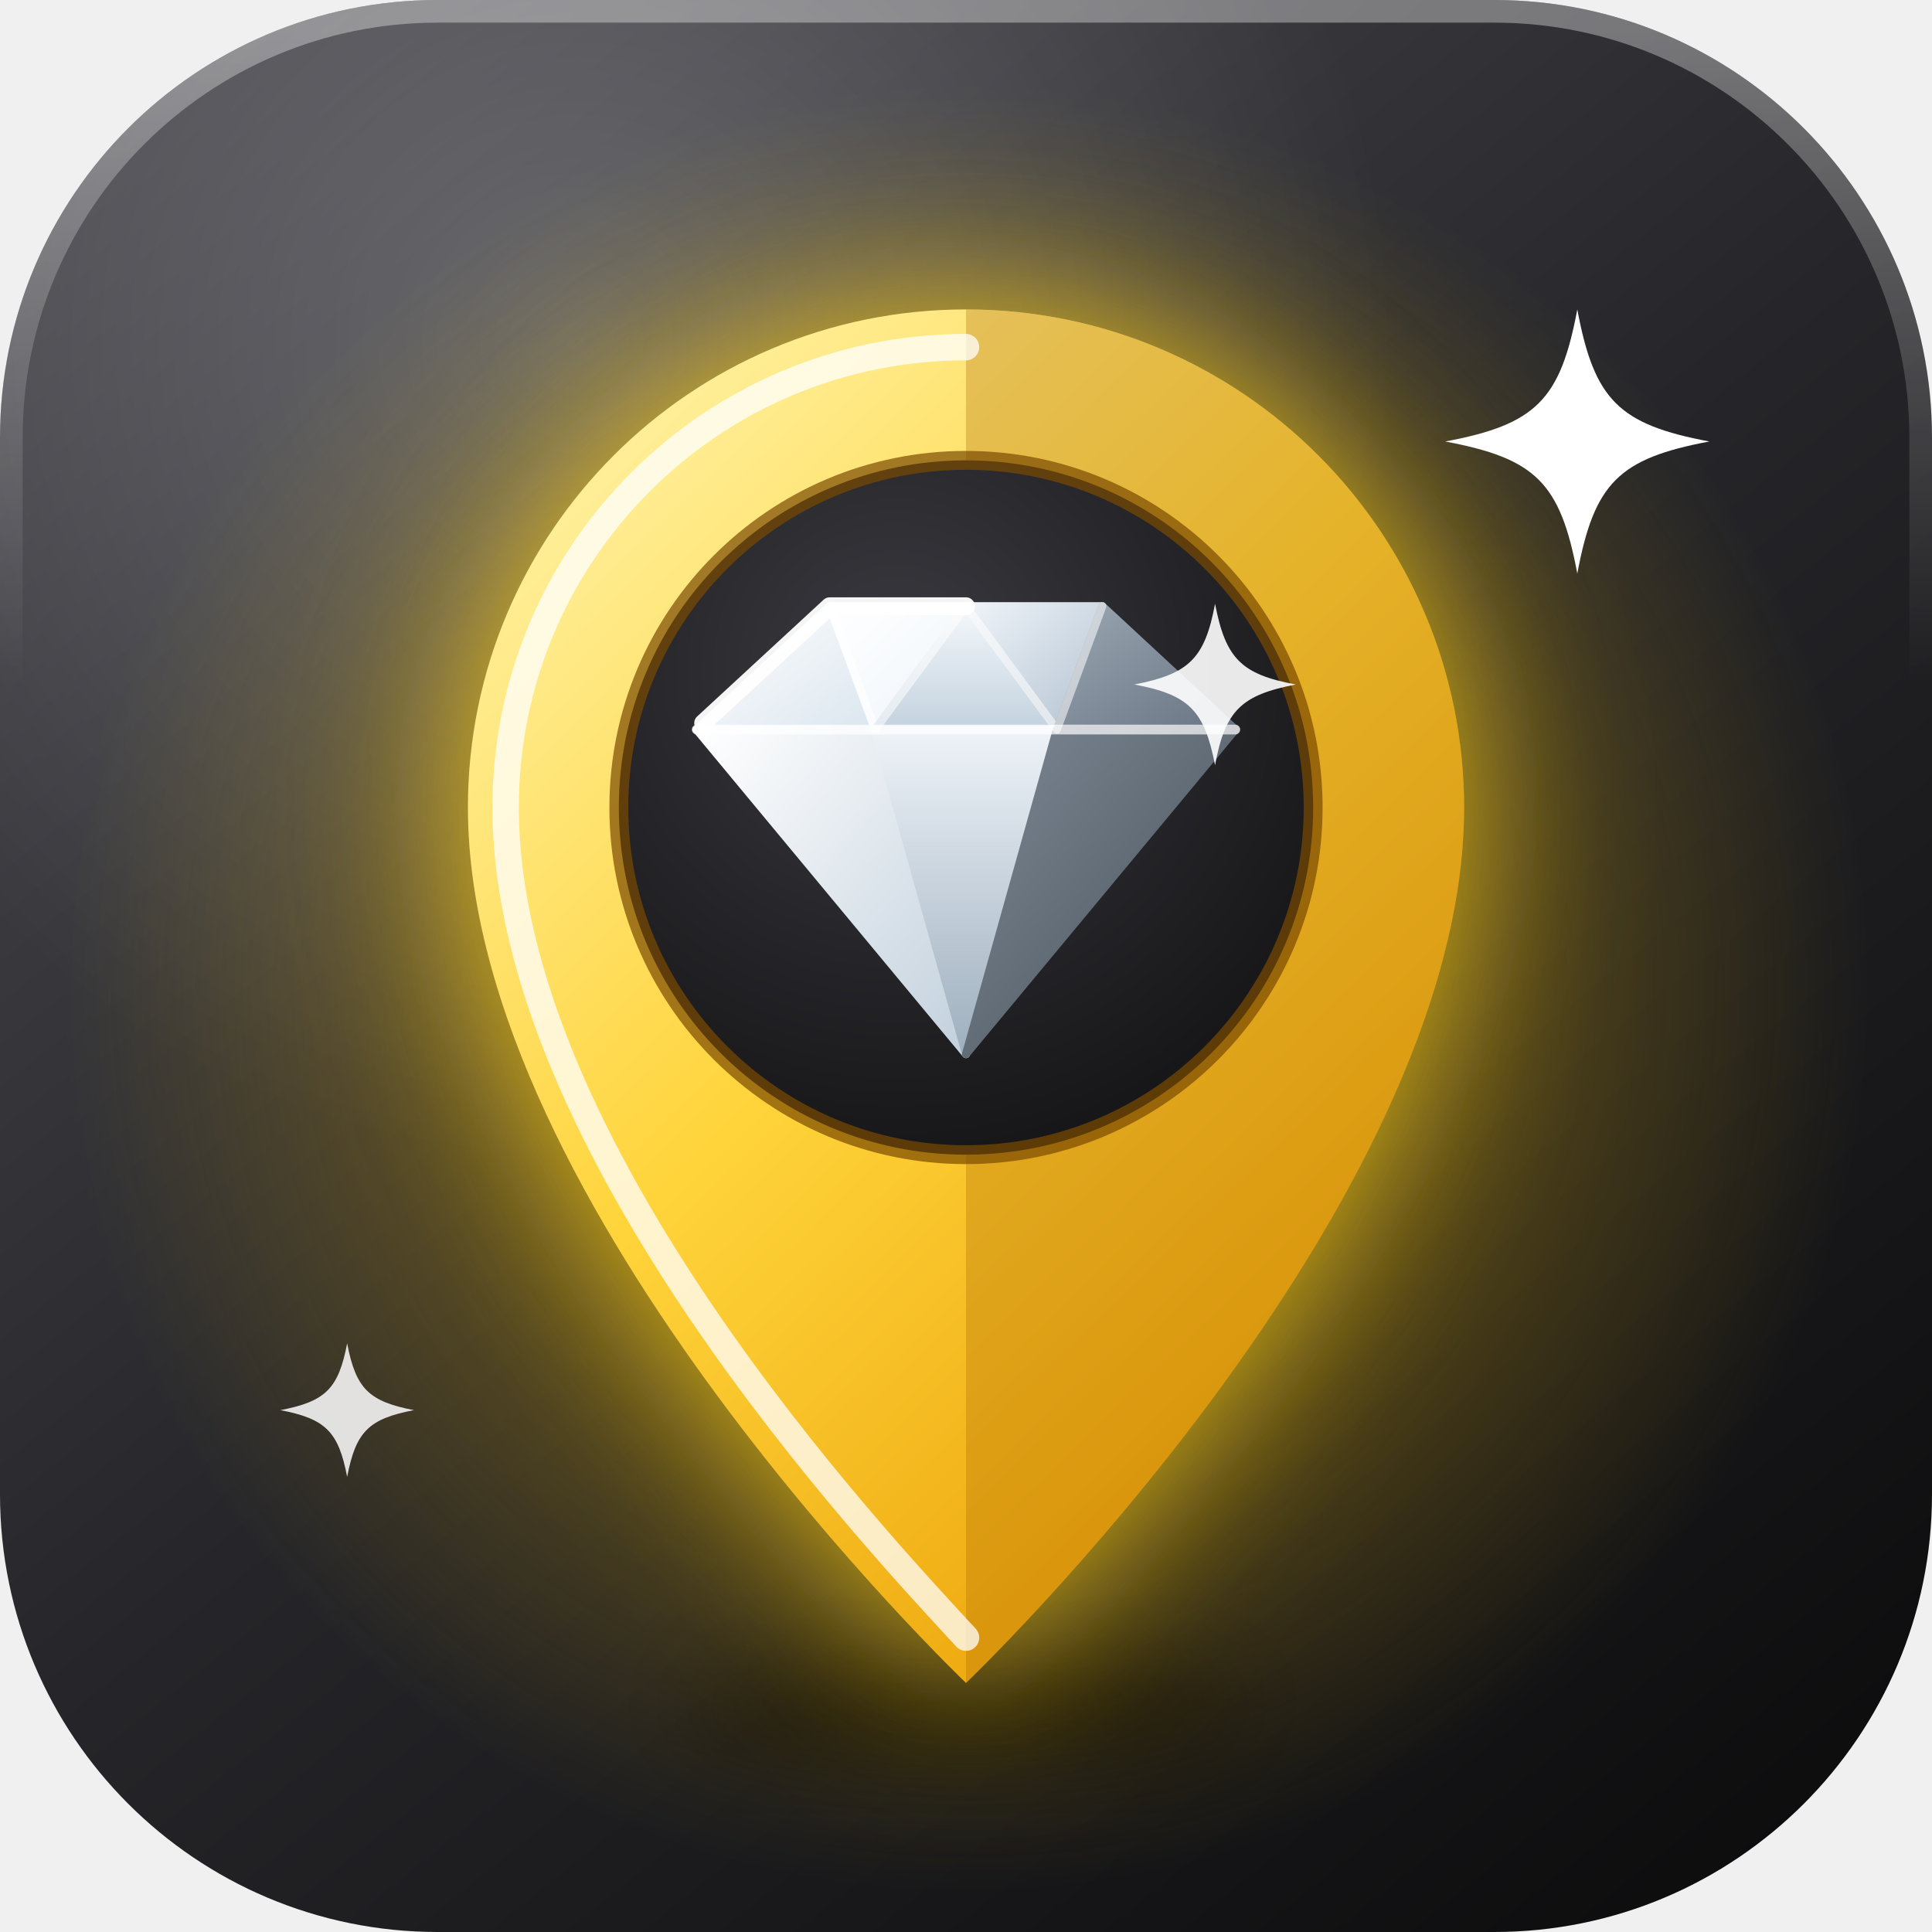
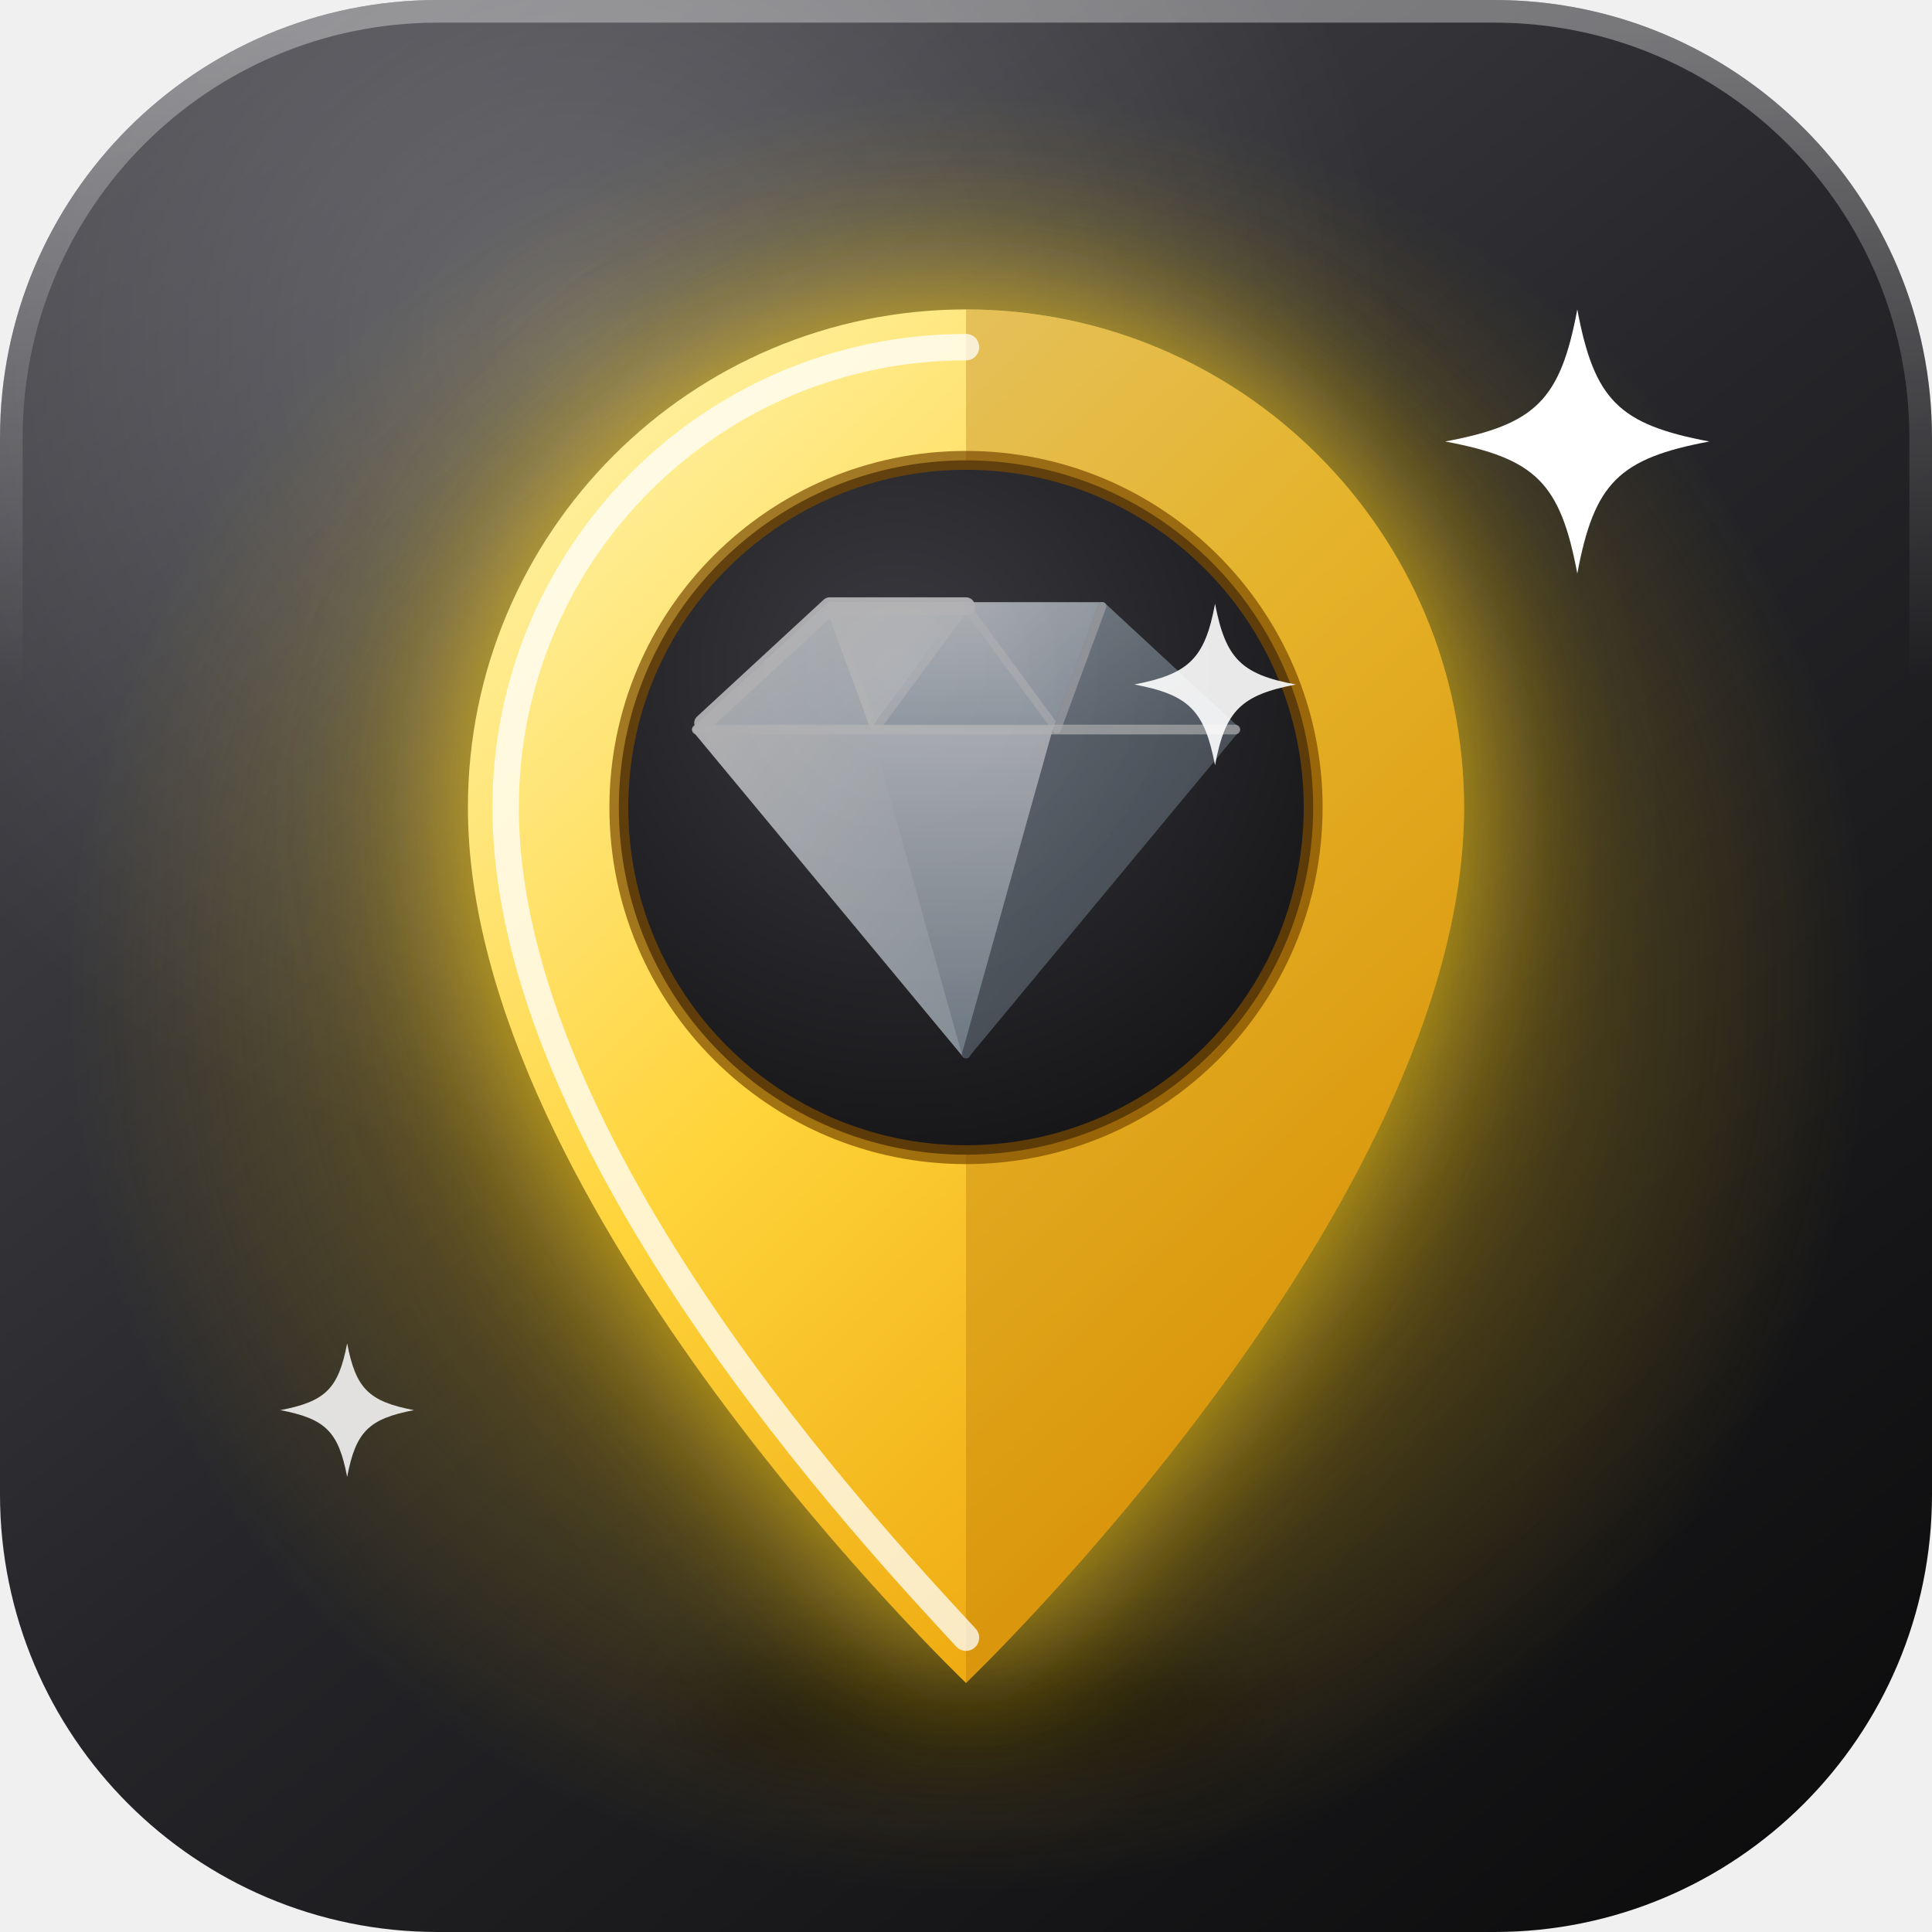
<svg xmlns="http://www.w3.org/2000/svg" viewBox="0 0 512 512" role="img" aria-label="The Zone">
  <defs>
    <linearGradient id="bg" x1=".1" y1="0" x2=".9" y2="1">
      <stop offset="0" stop-color="#4a4a50" />
      <stop offset=".5" stop-color="#26262a" />
      <stop offset="1" stop-color="#0c0c0d" />
    </linearGradient>
    <radialGradient id="glow" cx=".3" cy=".18" r=".7">
      <stop offset="0" stop-color="#fff" stop-opacity=".22" />
      <stop offset=".6" stop-color="#fff" stop-opacity="0" />
    </radialGradient>
    <linearGradient id="rim" x1="0" y1="0" x2="0" y2="1">
      <stop offset="0" stop-color="#fff" stop-opacity=".35" />
      <stop offset=".35" stop-color="#fff" stop-opacity="0" />
    </linearGradient>
    <radialGradient id="halo" cx=".5" cy=".5" r=".5">
      <stop offset="0" stop-color="#ffe14d" stop-opacity=".7" />
      <stop offset=".45" stop-color="#ffc400" stop-opacity=".3" />
      <stop offset="1" stop-color="#ffc400" stop-opacity="0" />
    </radialGradient>
    <linearGradient id="pin" x1=".15" y1="0" x2=".85" y2="1">
      <stop offset="0" stop-color="#fff3a8" />
      <stop offset=".45" stop-color="#ffd43b" />
      <stop offset="1" stop-color="#e89a00" />
    </linearGradient>
    <radialGradient id="well" cx=".4" cy=".3" r=".8">
      <stop offset="0" stop-color="#3a3a40" />
      <stop offset="1" stop-color="#121214" />
    </radialGradient>
    <linearGradient id="c1" x1="0" y1="0" x2="1" y2="1">
      <stop offset="0" stop-color="#ffffff" />
      <stop offset="1" stop-color="#dce6ef" />
    </linearGradient>
    <linearGradient id="c2" x1="0" y1="0" x2="1" y2="1">
      <stop offset="0" stop-color="#ffffff" />
      <stop offset="1" stop-color="#eef5fb" />
    </linearGradient>
    <linearGradient id="c3" x1="0" y1="0" x2="0" y2="1">
      <stop offset="0" stop-color="#f4f8fb" />
      <stop offset="1" stop-color="#c3d2de" />
    </linearGradient>
    <linearGradient id="c4" x1="0" y1="0" x2="1" y2="1">
      <stop offset="0" stop-color="#eef3f8" />
      <stop offset="1" stop-color="#b3c2d1" />
    </linearGradient>
    <linearGradient id="c5" x1="0" y1="0" x2="1" y2="1">
      <stop offset="0" stop-color="#9aa7b3" />
      <stop offset="1" stop-color="#687481" />
    </linearGradient>
    <linearGradient id="p1" x1="0" y1="0" x2="1" y2="1">
      <stop offset="0" stop-color="#ffffff" />
      <stop offset="1" stop-color="#c3d1dd" />
    </linearGradient>
    <linearGradient id="p2" x1="0" y1="0" x2="0" y2="1">
      <stop offset="0" stop-color="#eef3f8" />
      <stop offset="1" stop-color="#9eafbe" />
    </linearGradient>
    <linearGradient id="p3" x1="0" y1="0" x2="1" y2="1">
      <stop offset="0" stop-color="#7c8894" />
      <stop offset="1" stop-color="#48515a" />
    </linearGradient>
    <filter id="soft" x="-30%" y="-60%" width="160%" height="220%">
      <feGaussianBlur stdDeviation="12" />
    </filter>
    <filter id="shine" x="-40%" y="-40%" width="180%" height="180%">
      <feGaussianBlur stdDeviation="22" />
    </filter>
  </defs>
  <rect width="512" height="512" rx="116" fill="url(#bg)" />
  <rect width="512" height="512" rx="116" fill="url(#glow)" />
  <rect x="3" y="3" width="506" height="506" rx="113" fill="none" stroke="url(#rim)" stroke-width="6" />
  <ellipse cx="256" cy="452" rx="74" ry="13" fill="#000" opacity=".65" filter="url(#soft)" />
  <circle cx="256" cy="262" r="240" fill="url(#halo)" />
  <path d="M256 446C256 446 124 320 124 214A132 132 0 1 1 388 214C388 320 256 446 256 446Z" fill="#ffd21f" opacity=".8" filter="url(#shine)" />
  <path d="M256 446C256 446 124 320 124 214A132 132 0 1 1 388 214C388 320 256 446 256 446Z" fill="url(#pin)" />
  <path d="M256 82A132 132 0 0 1 388 214C388 320 256 446 256 446Z" fill="#a86400" opacity=".3" />
  <path d="M256 434C232 408 134 304 134 214A122 122 0 0 1 256 92" fill="none" stroke="#fff" stroke-width="7" stroke-linecap="round" opacity=".75" />
  <circle cx="256" cy="214" r="92" fill="url(#well)" />
  <circle cx="256" cy="214" r="92" fill="none" stroke="#7a4a00" stroke-width="5" opacity=".7" />
-   <g transform="translate(256 220) scale(.43) translate(-256 -278)">
-     <g stroke-linejoin="round" stroke-width="5">
-       <path d="M90 216 172 140 200 216Z" fill="url(#c1)" stroke="url(#c1)" />
-       <path d="M172 140H256L200 216Z" fill="url(#c2)" stroke="url(#c2)" />
-       <path d="M256 140 312 216H200Z" fill="url(#c3)" stroke="url(#c3)" />
-       <path d="M256 140H340L312 216Z" fill="url(#c4)" stroke="url(#c4)" />
-       <path d="M340 140 422 216H312Z" fill="url(#c5)" stroke="url(#c5)" />
-       <path d="M90 216H200L256 416Z" fill="url(#p1)" stroke="url(#p1)" />
-       <path d="M200 216H312L256 416Z" fill="url(#p2)" stroke="url(#p2)" />
-       <path d="M312 216H422L256 416Z" fill="url(#p3)" stroke="url(#p3)" />
-     </g>
-     <g fill="none" stroke="#fff" stroke-linecap="round" stroke-linejoin="round">
-       <path d="M172 140 200 216 256 140 312 216 340 140" stroke-width="5" opacity=".55" />
-       <path d="M90 216H422" stroke-width="6" opacity=".7" />
-       <path d="M94 212 172 140H256" stroke-width="11" opacity=".95" />
+   <g>
+     <animateTransform attributeName="transform" type="rotate" from="0 256 220" to="360 256 220" dur="6s" repeatCount="indefinite" />
+     <g transform="translate(256 220) scale(.43) translate(-256 -278)" opacity=".62">
+       <g stroke-linejoin="round" stroke-width="5">
+         <path d="M90 216 172 140 200 216Z" fill="url(#c1)" stroke="url(#c1)" />
+         <path d="M172 140H256L200 216Z" fill="url(#c2)" stroke="url(#c2)" />
+         <path d="M256 140 312 216H200Z" fill="url(#c3)" stroke="url(#c3)" />
+         <path d="M256 140H340L312 216Z" fill="url(#c4)" stroke="url(#c4)" />
+         <path d="M340 140 422 216H312Z" fill="url(#c5)" stroke="url(#c5)" />
+         <path d="M90 216H200L256 416Z" fill="url(#p1)" stroke="url(#p1)" />
+         <path d="M200 216H312L256 416Z" fill="url(#p2)" stroke="url(#p2)" />
+         <path d="M312 216H422L256 416Z" fill="url(#p3)" stroke="url(#p3)" />
+       </g>
+       <g fill="none" stroke="#fff" stroke-linecap="round" stroke-linejoin="round">
+         <path d="M172 140 200 216 256 140 312 216 340 140" stroke-width="5" opacity=".55" />
+         <path d="M90 216H422" stroke-width="6" opacity=".7" />
+         <path d="M94 212 172 140H256" stroke-width="11" opacity=".95" />
+       </g>
    </g>
  </g>
  <path d="M418 82c4.500 24 11 30.500 35 35-24 4.500-30.500 11-35 35-4.500-24-11-30.500-35-35 24-4.500 30.500-11 35-35Z" fill="#fff" />
  <path d="M92 356c2.300 12 5.700 15.400 17.700 17.700-12 2.300-15.400 5.700-17.700 17.700-2.300-12-5.700-15.400-17.700-17.700 12-2.300 15.400-5.700 17.700-17.700Z" fill="#fff" opacity=".85" />
  <path d="M322 160c2.800 14.500 6.900 18.700 21.400 21.400-14.500 2.800-18.700 6.900-21.400 21.400-2.800-14.500-6.900-18.700-21.400-21.400 14.500-2.800 18.700-6.900 21.400-21.400Z" fill="#fff" opacity=".9" />
</svg>
